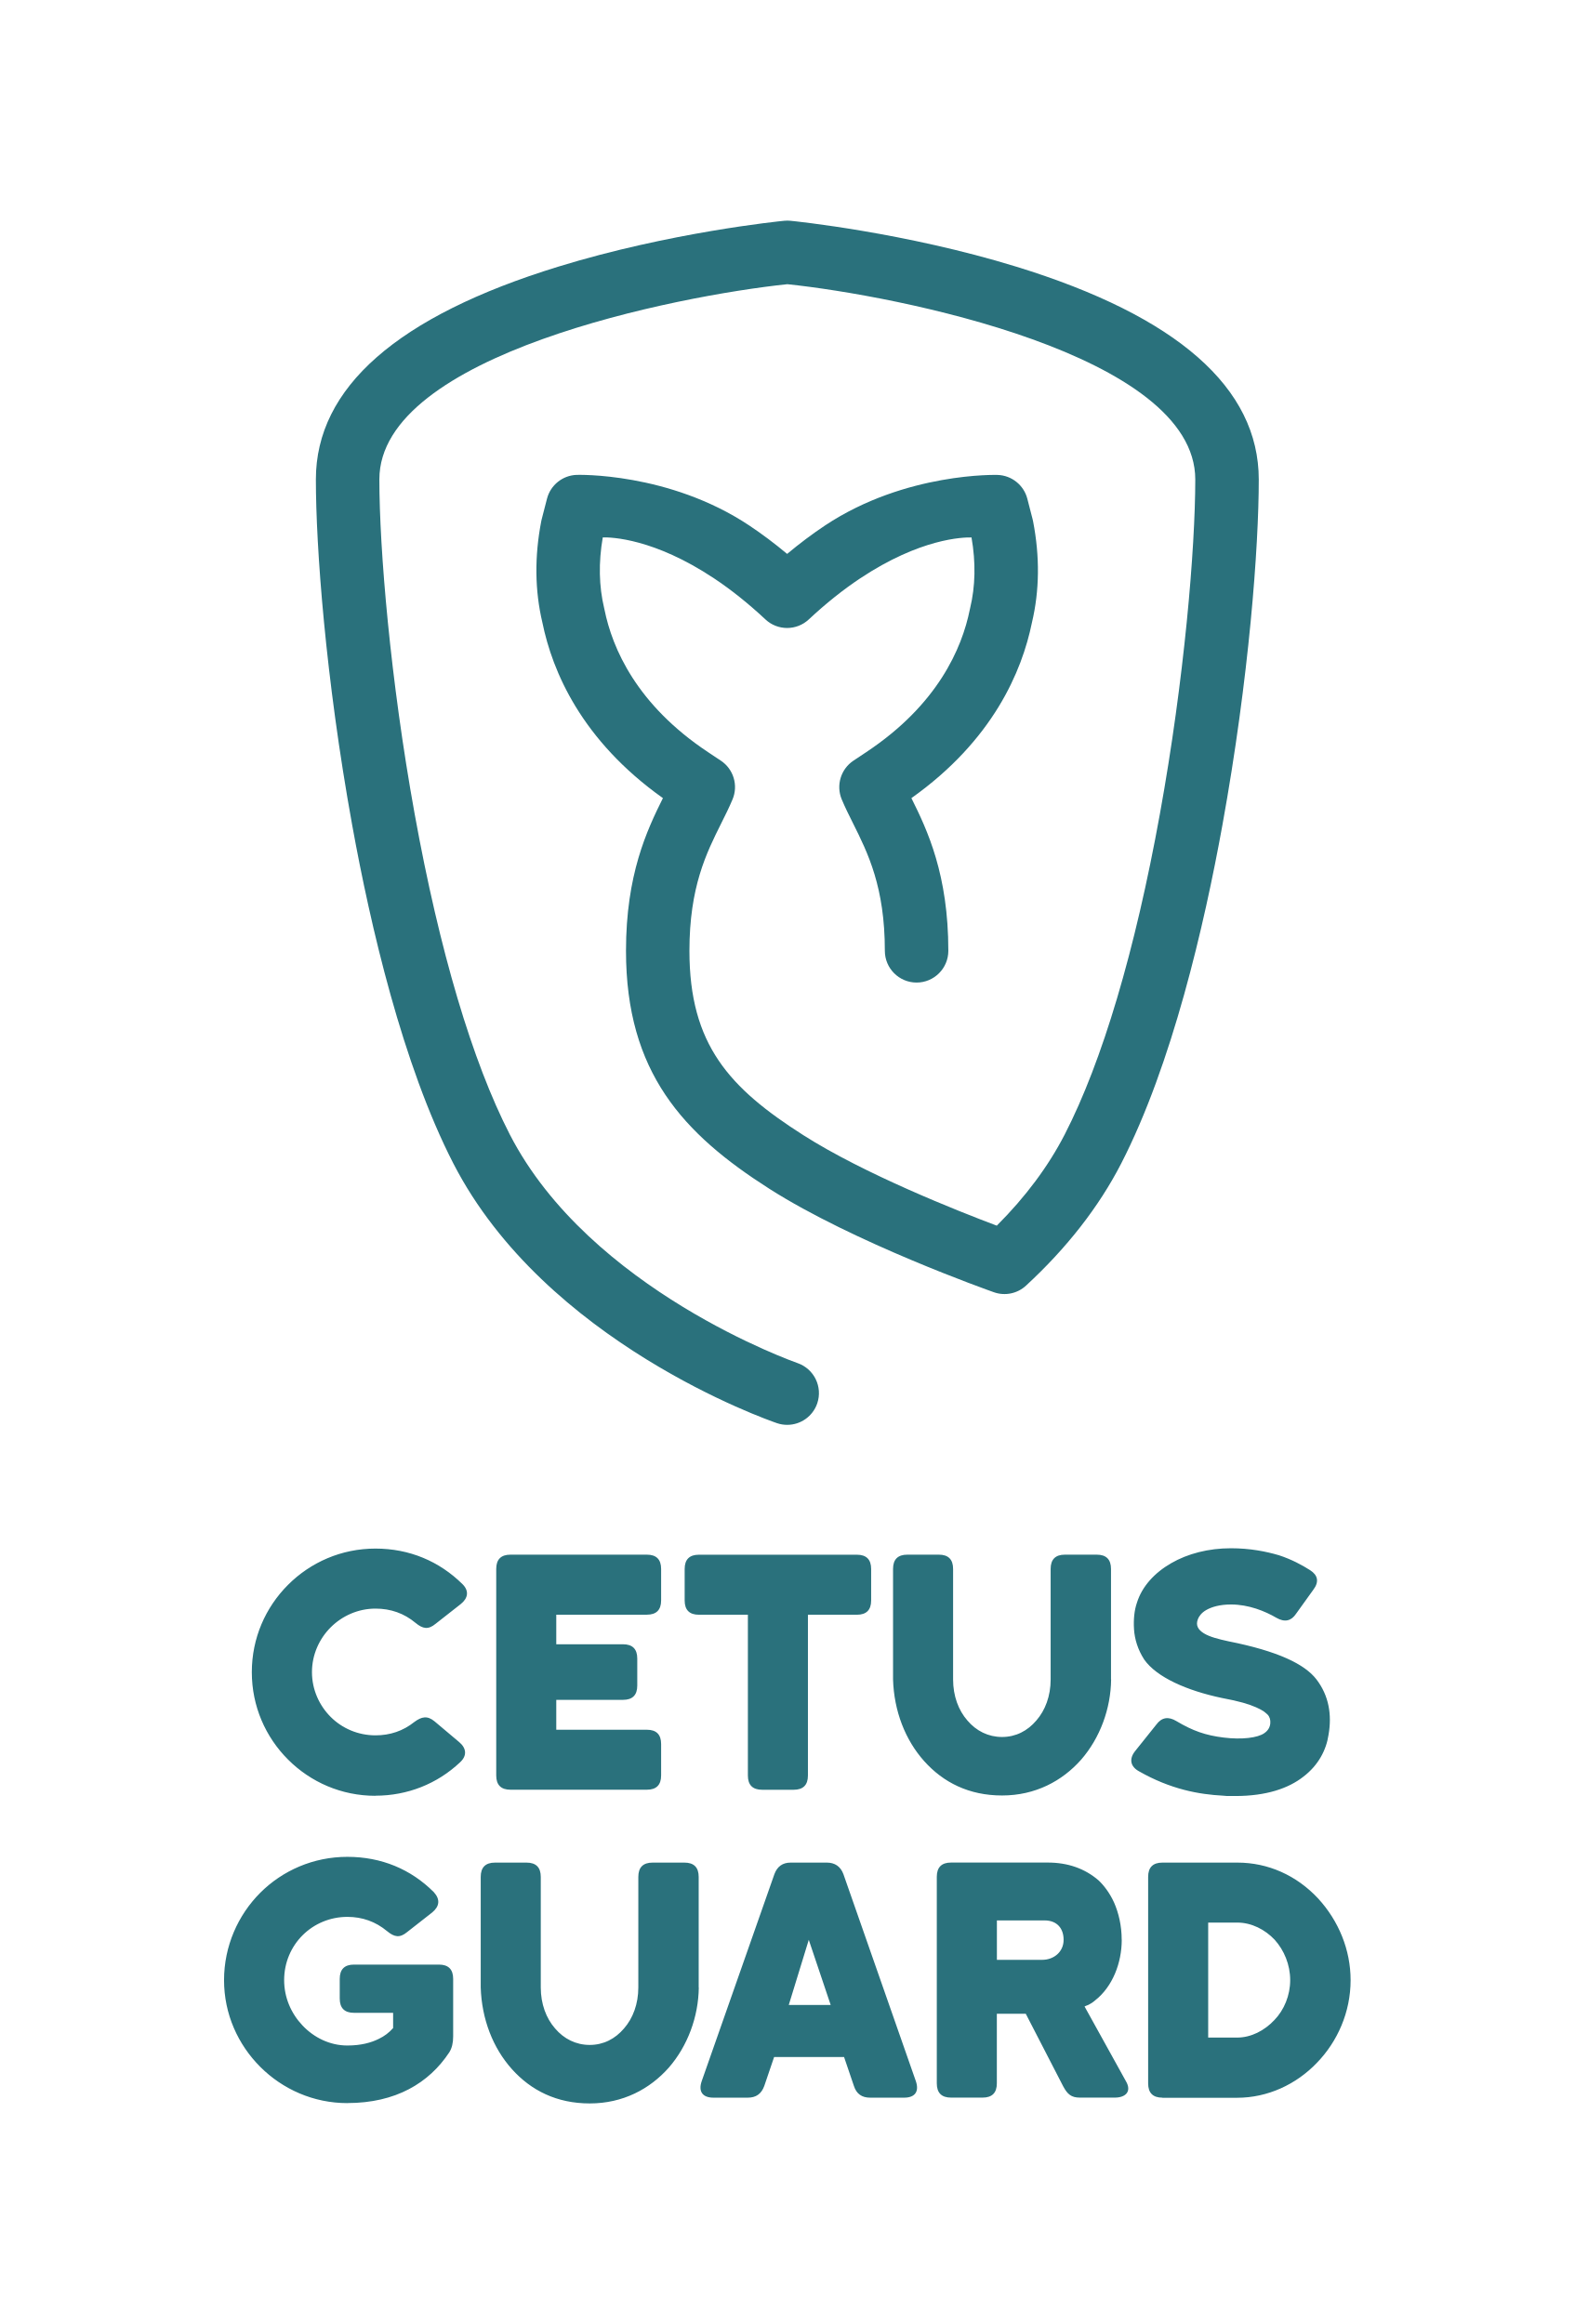
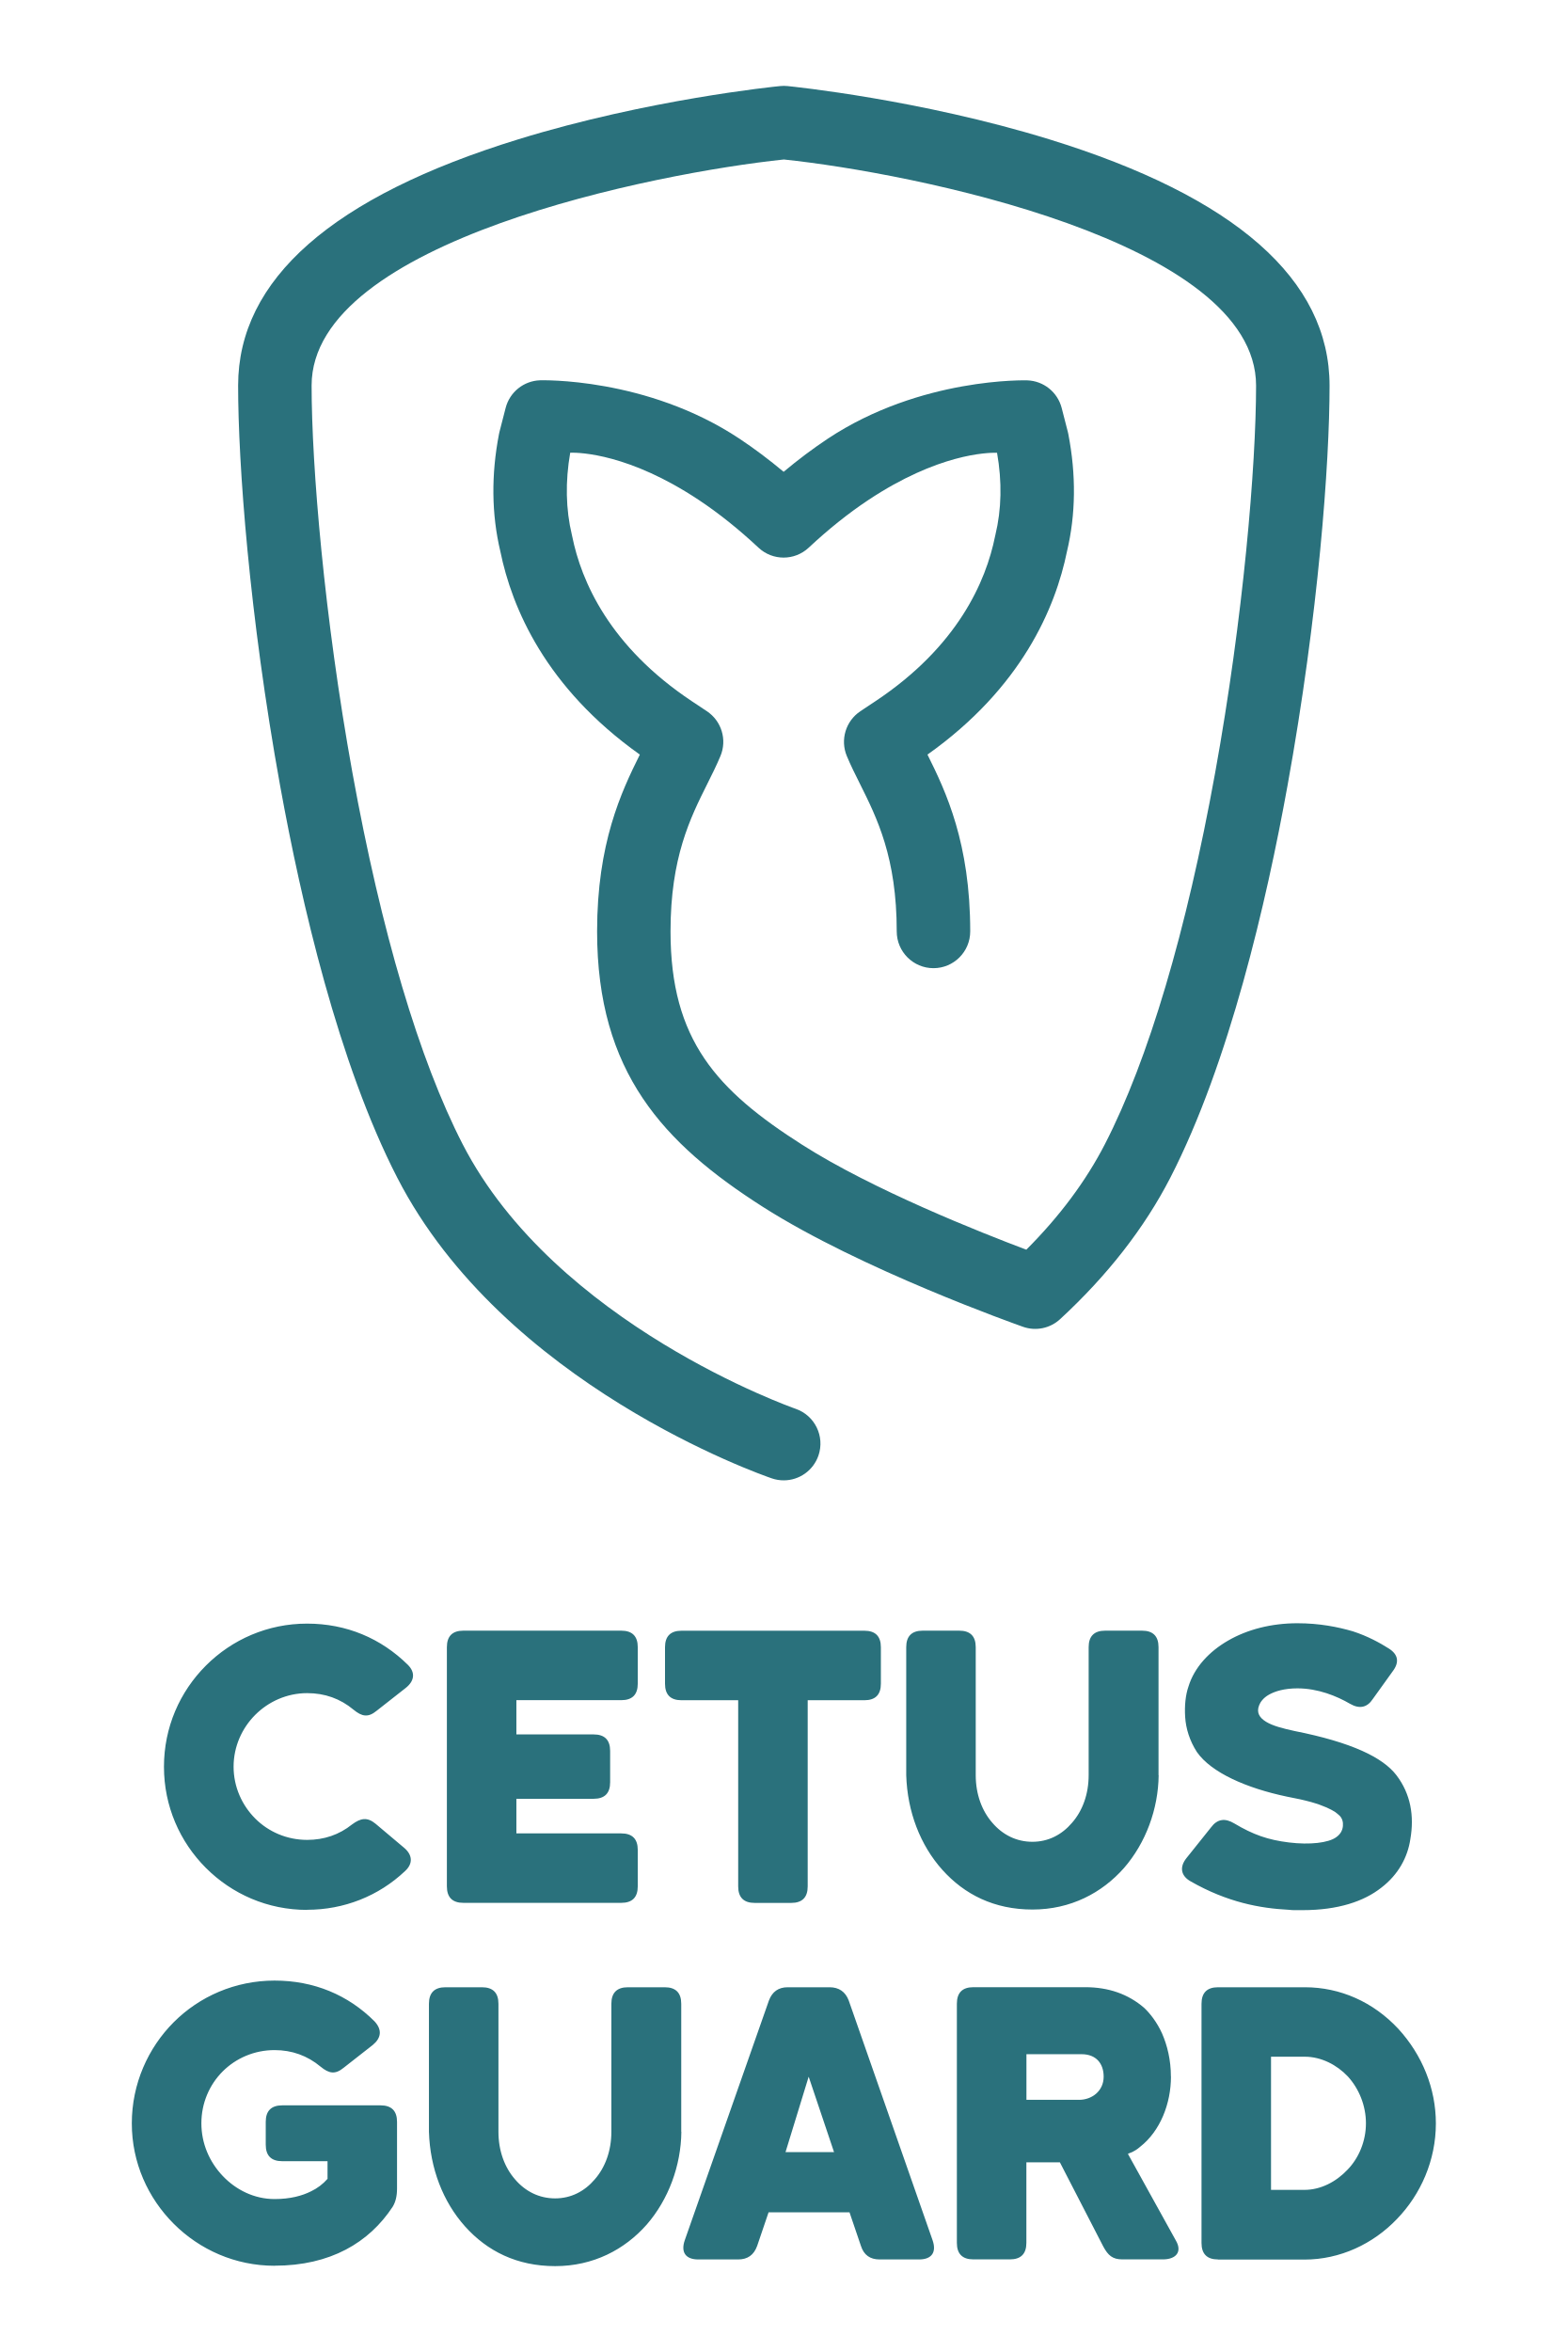
- <svg xmlns="http://www.w3.org/2000/svg" viewBox="0 0 297.64 439.37">
-   <path fill="#2a717c" d="M148.81 269.38c-.64 0-1.3-.1-1.94-.32-1.78-.61-43.79-15.29-61.17-49.09-9.61-18.69-15.7-45.08-19.12-63.94-5.07-27.98-6.87-52.71-6.87-65.39 0-17.34 15.41-30.87 45.8-40.22 21.11-6.5 41.86-8.6 42.73-8.68.39-.04.79-.04 1.18 0 .87.09 21.62 2.19 42.73 8.69 30.38 9.36 45.79 22.89 45.79 40.23 0 12.64-1.8 37.35-6.88 65.37-3.41 18.84-9.5 45.22-19.13 63.95-4.22 8.2-10.27 15.96-17.99 23.08a5.983 5.983 0 0 1-6.06 1.25c-1.07-.38-26.51-9.39-42.48-19.58-16.25-10.37-27.07-21.98-27.07-44.97 0-14.4 3.94-22.76 6.98-28.87-15.4-10.94-20.9-23.97-22.78-33.18-1.44-6.05-1.51-12.5-.22-19.16.02-.12.05-.24.08-.36l1.01-3.92c.67-2.57 2.95-4.4 5.61-4.49 0 0 17.38-.57 32.61 9.56 2.39 1.59 4.79 3.39 7.17 5.38 2.38-1.99 4.78-3.79 7.17-5.38 15.24-10.12 32.62-9.55 32.62-9.55 2.66.09 4.94 1.92 5.61 4.49l1.01 3.92c.03.12.06.24.08.36 1.29 6.66 1.22 13.11-.22 19.16-1.88 9.21-7.38 22.24-22.78 33.17 3.04 6.1 6.98 14.46 6.98 28.87 0 3.31-2.69 6-6 6s-6-2.69-6-6c0-12.06-3.2-18.47-6.02-24.12-.77-1.54-1.5-3-2.13-4.51a6.019 6.019 0 0 1 2.21-7.32l2.45-1.63c13.47-8.95 18.07-19.59 19.55-26.94.01-.07.03-.15.05-.22 1.01-4.18 1.1-8.69.27-13.41-1.62-.04-9.66.17-21.04 7.73-3.22 2.14-6.49 4.75-9.72 7.77a5.996 5.996 0 0 1-8.19 0c-3.23-3.02-6.5-5.63-9.72-7.77-11.36-7.55-19.4-7.78-21.03-7.74-.82 4.73-.73 9.23.27 13.41.02.07.03.14.05.22 1.48 7.35 6.08 17.99 19.55 26.95l2.45 1.63a6 6 0 0 1 2.21 7.32c-.63 1.51-1.36 2.97-2.13 4.51-2.82 5.65-6.02 12.06-6.02 24.12 0 17.75 7.56 25.95 21.53 34.85 11.51 7.34 29.17 14.33 36.57 17.11 5.44-5.44 9.75-11.23 12.84-17.24 7.09-13.78 13.31-34.73 17.99-60.59 4.62-25.49 6.68-50.13 6.69-63.24 0-23.64-56.44-34.76-77.11-36.92-20.67 2.16-77.12 13.26-77.12 36.9 0 13.14 2.06 37.79 6.67 63.25 4.69 25.88 10.91 46.84 17.98 60.59 15.14 29.45 54 43.09 54.39 43.23a6.01 6.01 0 0 1 3.73 7.62 6 6 0 0 1-5.67 4.06Z" />
-   <path fill="#2a717c" d="M70.97 339.51c-6.43 0-12.25-2.58-16.52-6.85-4.26-4.26-6.85-10.09-6.85-16.52s2.58-12.25 6.85-16.52c4.26-4.26 10.09-6.85 16.52-6.85s12.07 2.4 16.46 6.73c1.26 1.26 1.08 2.64-.36 3.78L82.33 307c-1.38 1.14-2.4.96-3.78-.18-2.16-1.8-4.68-2.7-7.57-2.7-3.3 0-6.31 1.38-8.47 3.54s-3.54 5.16-3.54 8.47 1.38 6.31 3.54 8.47c2.16 2.16 5.17 3.48 8.47 3.48 2.76 0 5.23-.84 7.33-2.52 1.38-1.02 2.46-1.26 3.84-.12l4.63 3.9c1.38 1.14 1.56 2.58.18 3.84-4.32 4.08-9.97 6.31-15.98 6.31ZM124.97 335.66c0 1.8-.9 2.7-2.7 2.7H96.5c-1.8 0-2.7-.9-2.7-2.7v-39.04c0-1.8.9-2.7 2.7-2.7h25.77c1.8 0 2.7.9 2.7 2.7v5.95c0 1.8-.9 2.7-2.7 2.7h-17.12v5.59h12.61c1.8 0 2.7.9 2.7 2.7v5.11c0 1.8-.9 2.7-2.7 2.7h-12.61v5.65h17.12c1.8 0 2.7.9 2.7 2.7v5.95ZM144.07 338.37c-1.8 0-2.7-.9-2.7-2.7v-30.39h-9.25c-1.8 0-2.7-.9-2.7-2.7v-5.95c0-1.8.9-2.7 2.7-2.7h29.85c1.8 0 2.7.9 2.7 2.7v5.95c0 1.8-.9 2.7-2.7 2.7h-9.25v30.39c0 1.8-.9 2.7-2.7 2.7h-5.95ZM210.03 317.52c-.06 5.53-2.1 11.05-5.65 15.14-3.6 4.08-8.71 6.79-14.96 6.79s-11.11-2.46-14.72-6.49c-3.6-4.02-5.71-9.49-5.89-15.44v-20.9c0-1.8.9-2.7 2.7-2.7h5.95c1.8 0 2.7.9 2.7 2.7v20.9c0 3.12 1.02 5.83 2.7 7.75 1.68 1.98 3.96 3.12 6.55 3.12s4.81-1.14 6.49-3.12c1.68-1.92 2.7-4.63 2.7-7.75v-20.9c0-1.8.9-2.7 2.7-2.7h6.01c1.8 0 2.7.9 2.7 2.7v20.9ZM238.98 327.67c.72-.48 1.08-1.14 1.14-1.86.06-.66-.12-1.26-.54-1.68-.18-.18-.42-.36-.72-.6-.66-.42-1.8-1.02-3.9-1.62-1.08-.3-2.4-.6-4.02-.9-6.55-1.38-12.31-3.9-14.66-7.27-1.2-1.86-1.8-3.84-1.92-5.71-.12-1.86.06-3.6.54-4.99.96-3.12 3.36-5.71 6.49-7.51 3.12-1.8 7.03-2.82 11.29-2.82 3.6 0 6.61.6 9.07 1.32 2.4.78 4.38 1.86 5.89 2.82 1.5.96 1.74 2.22.6 3.72l-3.24 4.51c-.9 1.38-2.16 1.68-3.72.78-2.16-1.26-5.23-2.52-8.59-2.52-2.16 0-3.66.48-4.63 1.02s-1.44 1.26-1.62 1.74c-.48 1.2.06 2.04 1.14 2.7 1.08.66 2.7 1.08 4.63 1.5 9.37 1.86 14.42 4.32 16.64 7.21 2.34 3.06 2.94 6.67 2.28 10.45-.42 2.88-1.92 5.77-4.75 7.93-2.82 2.22-7.03 3.66-12.85 3.66h-1.08c-.42 0-.78 0-1.2-.06-4.63-.24-9.97-1.2-15.98-4.63-1.62-.9-1.86-2.34-.72-3.78l4.03-5.04c1.02-1.38 2.28-1.56 3.78-.66 3.12 1.86 5.53 2.7 8.95 3.12 3.42.42 6.43.06 7.69-.84ZM65.66 397.61c-6.43 0-12.25-2.64-16.46-6.85-4.2-4.2-6.85-9.97-6.85-16.4s2.64-12.31 6.85-16.52c4.2-4.2 10.03-6.79 16.46-6.79s12.01 2.34 16.34 6.67c1.26 1.38 1.08 2.7-.3 3.84l-4.75 3.72c-1.38 1.14-2.4.96-3.78-.18-2.16-1.8-4.68-2.7-7.51-2.7-3.3 0-6.31 1.32-8.47 3.48-2.16 2.16-3.48 5.16-3.48 8.47s1.32 6.31 3.48 8.59c2.16 2.28 5.16 3.78 8.47 3.78 2.58 0 4.51-.54 5.95-1.26a8.37 8.37 0 0 0 2.7-2.04v-2.88h-7.39c-1.8 0-2.7-.9-2.7-2.7v-3.72c0-1.8.9-2.7 2.7-2.7h16.04c1.8 0 2.7.9 2.7 2.7v10.87c0 1.26-.24 2.22-.72 3-3.84 5.83-10.15 9.61-19.28 9.61ZM132.09 375.74c-.06 5.53-2.1 11.05-5.65 15.14-3.6 4.08-8.71 6.79-14.96 6.79s-11.11-2.46-14.72-6.49c-3.6-4.02-5.71-9.49-5.89-15.44v-20.9c0-1.8.9-2.7 2.7-2.7h5.95c1.8 0 2.7.9 2.7 2.7v20.9c0 3.12 1.02 5.83 2.7 7.75 1.68 1.98 3.96 3.12 6.55 3.12s4.81-1.14 6.49-3.12c1.68-1.92 2.7-4.63 2.7-7.75v-20.9c0-1.8.9-2.7 2.7-2.7h6.01c1.8 0 2.7.9 2.7 2.7v20.9ZM156.3 352.14c1.5 0 2.58.72 3.12 2.16l13.7 39.16c.66 1.92-.12 3.12-2.22 3.12h-6.43c-1.56 0-2.58-.72-3.06-2.22l-1.86-5.47h-13.22l-1.86 5.47c-.54 1.5-1.56 2.22-3.12 2.22h-6.49c-2.1 0-2.88-1.2-2.22-3.12l13.75-39.16c.54-1.44 1.56-2.16 3.06-2.16h6.85Zm.72 26.91-4.14-12.31-3.78 12.31h7.93ZM212.04 366.73c0 4.38-1.74 8.89-5.05 11.47-.48.42-.9.66-1.26.84-.42.18-.66.24-.72.3l7.81 14.11c1.14 1.92 0 3.12-2.1 3.12h-6.61c-1.62 0-2.34-.66-3.12-2.1l-7.09-13.75h-5.47v13.15c0 1.8-.9 2.7-2.7 2.7h-5.95c-1.8 0-2.7-.9-2.7-2.7v-39.04c0-1.8.9-2.7 2.7-2.7h18.26c3.84 0 7.03 1.14 9.61 3.36.96.9 2.1 2.34 2.94 4.2.84 1.92 1.44 4.32 1.44 7.03Zm-10.99 0c0-2.1-1.2-3.66-3.6-3.66h-9.01v7.45h8.59c2.1 0 4.02-1.44 4.02-3.78ZM219.73 396.58c-1.8 0-2.7-.9-2.7-2.7v-39.04c0-1.8.9-2.7 2.7-2.7h14.18c5.77 0 11.17 2.4 15.26 6.79 3.9 4.26 6.13 9.73 6.13 15.44 0 6.01-2.46 11.59-6.37 15.62-3.9 4.08-9.31 6.61-15.08 6.61h-14.12Zm8.65-33.1v21.74h5.47c2.64 0 5.17-1.32 7.03-3.3 1.86-1.92 3-4.68 3-7.57s-1.14-5.65-2.94-7.63c-1.8-1.92-4.38-3.24-7.03-3.24h-5.53Z" />
+ <svg xmlns="http://www.w3.org/2000/svg" version="1.1" width="256" height="384" viewBox="0 0 256 384" preserveAspectRatio="xMidYMid meet">
+   <path fill="#2a717c" d="m 127.985,241.69 c -0.64,0 -1.3,-0.1 -1.94,-0.32 -1.78,-0.61 -43.79,-15.29 -61.17,-49.09 -9.61,-18.69 -15.7,-45.08 -19.12,-63.94 -5.07,-27.98 -6.87,-52.71 -6.87,-65.39 0,-17.34 15.41,-30.87 45.8,-40.22 21.11,-6.5 41.86,-8.6 42.73,-8.68 0.39,-0.04 0.79,-0.04 1.18,0 0.87,0.09 21.62,2.19 42.73,8.69 30.38,9.36 45.79,22.89 45.79,40.23 0,12.64 -1.8,37.35 -6.88,65.37 -3.41,18.84 -9.5,45.22 -19.13,63.95 -4.22,8.2 -10.27,15.96 -17.99,23.08 a 5.983,5.983 0 0 1 -6.06,1.25 c -1.07,-0.38 -26.51,-9.39 -42.48,-19.58 -16.25,-10.37 -27.07,-21.98 -27.07,-44.97 0,-14.4 3.94,-22.76 6.98,-28.87 -15.4,-10.94 -20.9,-23.97 -22.78,-33.18 -1.44,-6.05 -1.51,-12.5 -0.22,-19.16 0.02,-0.12 0.05,-0.24 0.08,-0.36 l 1.01,-3.92 c 0.67,-2.57 2.95,-4.4 5.61,-4.49 0,0 17.38,-0.57 32.61,9.56 2.39,1.59 4.79,3.39 7.17,5.38 2.38,-1.99 4.78,-3.79 7.17,-5.38 15.24,-10.12 32.62,-9.55 32.62,-9.55 2.66,0.09 4.94,1.92 5.61,4.49 l 1.01,3.92 c 0.03,0.12 0.06,0.24 0.08,0.36 1.29,6.66 1.22,13.11 -0.22,19.16 -1.88,9.21 -7.38,22.24 -22.78,33.17 3.04,6.1 6.98,14.46 6.98,28.87 0,3.31 -2.69,6 -6,6 -3.31,0 -6,-2.69 -6,-6 0,-12.06 -3.2,-18.47 -6.02,-24.12 -0.77,-1.54 -1.5,-3 -2.13,-4.51 a 6.019,6.019 0 0 1 2.21,-7.32 l 2.45,-1.63 c 13.47,-8.95 18.07,-19.59 19.55,-26.94 0.01,-0.07 0.03,-0.15 0.05,-0.22 1.01,-4.18 1.1,-8.69 0.27,-13.41 -1.62,-0.04 -9.66,0.17 -21.04,7.73 -3.22,2.14 -6.49,4.75 -9.72,7.77 a 5.996,5.996 0 0 1 -8.19,0 c -3.23,-3.02 -6.5,-5.63 -9.72,-7.77 -11.36,-7.55 -19.4,-7.78 -21.03,-7.74 -0.82,4.73 -0.73,9.23 0.27,13.41 0.02,0.07 0.03,0.14 0.05,0.22 1.48,7.35 6.08,17.99 19.55,26.95 l 2.45,1.63 a 6,6 0 0 1 2.21,7.32 c -0.63,1.51 -1.36,2.97 -2.13,4.51 -2.82,5.65 -6.02,12.06 -6.02,24.12 0,17.75 7.56,25.95 21.53,34.85 11.51,7.34 29.17,14.33 36.57,17.11 5.44,-5.44 9.75,-11.23 12.84,-17.24 7.09,-13.78 13.31,-34.73 17.99,-60.59 4.62,-25.49 6.68,-50.13 6.69,-63.24 0,-23.64 -56.44,-34.76 -77.11,-36.92 -20.67,2.16 -77.12,13.26 -77.12,36.9 0,13.14 2.06,37.79 6.67,63.25 4.69,25.88 10.91,46.84 17.98,60.59 15.14,29.45 54,43.09 54.39,43.23 a 6.01,6.01 0 0 1 3.73,7.62 6,6 0 0 1 -5.67,4.06 z" />
+   <path fill="#2a717c" d="m 50.145,311.82 c -6.43,0 -12.25,-2.58 -16.52,-6.85 -4.26,-4.26 -6.85,-10.09 -6.85,-16.52 0,-6.43 2.58,-12.25 6.85,-16.52 4.26,-4.26 10.09,-6.85 16.52,-6.85 6.43,0 12.07,2.4 16.46,6.73 1.26,1.26 1.08,2.64 -0.36,3.78 l -4.74,3.72 c -1.38,1.14 -2.4,0.96 -3.78,-0.18 -2.16,-1.8 -4.68,-2.7 -7.57,-2.7 -3.3,0 -6.31,1.38 -8.47,3.54 -2.16,2.16 -3.54,5.16 -3.54,8.47 0,3.31 1.38,6.31 3.54,8.47 2.16,2.16 5.17,3.48 8.47,3.48 2.76,0 5.23,-0.84 7.33,-2.52 1.38,-1.02 2.46,-1.26 3.84,-0.12 l 4.63,3.9 c 1.38,1.14 1.56,2.58 0.18,3.84 -4.32,4.08 -9.97,6.31 -15.98,6.31 z m 54,-3.85 c 0,1.8 -0.9,2.7 -2.7,2.7 h -25.77 c -1.8,0 -2.7,-0.9 -2.7,-2.7 v -39.04 c 0,-1.8 0.9,-2.7 2.7,-2.7 h 25.77 c 1.8,0 2.7,0.9 2.7,2.7 v 5.95 c 0,1.8 -0.9,2.7 -2.7,2.7 h -17.12 v 5.59 h 12.61 c 1.8,0 2.7,0.9 2.7,2.7 v 5.11 c 0,1.8 -0.9,2.7 -2.7,2.7 h -12.61 v 5.65 h 17.12 c 1.8,0 2.7,0.9 2.7,2.7 v 5.95 z m 19.1,2.71 c -1.8,0 -2.7,-0.9 -2.7,-2.7 v -30.39 h -9.25 c -1.8,0 -2.7,-0.9 -2.7,-2.7 v -5.95 c 0,-1.8 0.9,-2.7 2.7,-2.7 h 29.85 c 1.8,0 2.7,0.9 2.7,2.7 v 5.95 c 0,1.8 -0.9,2.7 -2.7,2.7 h -9.25 v 30.39 c 0,1.8 -0.9,2.7 -2.7,2.7 z m 65.96,-20.85 c -0.06,5.53 -2.1,11.05 -5.65,15.14 -3.6,4.08 -8.71,6.79 -14.96,6.79 -6.25,0 -11.11,-2.46 -14.72,-6.49 -3.6,-4.02 -5.71,-9.49 -5.89,-15.44 v -20.9 c 0,-1.8 0.9,-2.7 2.7,-2.7 h 5.95 c 1.8,0 2.7,0.9 2.7,2.7 v 20.9 c 0,3.12 1.02,5.83 2.7,7.75 1.68,1.98 3.96,3.12 6.55,3.12 2.59,0 4.81,-1.14 6.49,-3.12 1.68,-1.92 2.7,-4.63 2.7,-7.75 v -20.9 c 0,-1.8 0.9,-2.7 2.7,-2.7 h 6.01 c 1.8,0 2.7,0.9 2.7,2.7 v 20.9 z m 28.95,10.15 c 0.72,-0.48 1.08,-1.14 1.14,-1.86 0.06,-0.66 -0.12,-1.26 -0.54,-1.68 -0.18,-0.18 -0.42,-0.36 -0.72,-0.6 -0.66,-0.42 -1.8,-1.02 -3.9,-1.62 -1.08,-0.3 -2.4,-0.6 -4.02,-0.9 -6.55,-1.38 -12.31,-3.9 -14.66,-7.27 -1.2,-1.86 -1.8,-3.84 -1.92,-5.71 -0.12,-1.86 0.06,-3.6 0.54,-4.99 0.96,-3.12 3.36,-5.71 6.49,-7.51 3.12,-1.8 7.03,-2.82 11.29,-2.82 3.6,0 6.61,0.6 9.07,1.32 2.4,0.78 4.38,1.86 5.89,2.82 1.5,0.96 1.74,2.22 0.6,3.72 l -3.24,4.51 c -0.9,1.38 -2.16,1.68 -3.72,0.78 -2.16,-1.26 -5.23,-2.52 -8.59,-2.52 -2.16,0 -3.66,0.48 -4.63,1.02 -0.97,0.54 -1.44,1.26 -1.62,1.74 -0.48,1.2 0.06,2.04 1.14,2.7 1.08,0.66 2.7,1.08 4.63,1.5 9.37,1.86 14.42,4.32 16.64,7.21 2.34,3.06 2.94,6.67 2.28,10.45 -0.42,2.88 -1.92,5.77 -4.75,7.93 -2.82,2.22 -7.03,3.66 -12.85,3.66 h -1.08 c -0.42,0 -0.78,0 -1.2,-0.06 -4.63,-0.24 -9.97,-1.2 -15.98,-4.63 -1.62,-0.9 -1.86,-2.34 -0.72,-3.78 l 4.03,-5.04 c 1.02,-1.38 2.28,-1.56 3.78,-0.66 3.12,1.86 5.53,2.7 8.95,3.12 3.42,0.42 6.43,0.06 7.69,-0.84 z m -173.32,69.94 c -6.43,0 -12.25,-2.64 -16.46,-6.85 -4.2,-4.2 -6.85,-9.97 -6.85,-16.4 0,-6.43 2.64,-12.31 6.85,-16.52 4.2,-4.2 10.03,-6.79 16.46,-6.79 6.43,0 12.01,2.34 16.34,6.67 1.26,1.38 1.08,2.7 -0.3,3.84 l -4.75,3.72 c -1.38,1.14 -2.4,0.96 -3.78,-0.18 -2.16,-1.8 -4.68,-2.7 -7.51,-2.7 -3.3,0 -6.31,1.32 -8.47,3.48 -2.16,2.16 -3.48,5.16 -3.48,8.47 0,3.31 1.32,6.31 3.48,8.59 2.16,2.28 5.16,3.78 8.47,3.78 2.58,0 4.51,-0.54 5.95,-1.26 a 8.37,8.37 0 0 0 2.7,-2.04 v -2.88 h -7.39 c -1.8,0 -2.7,-0.9 -2.7,-2.7 v -3.72 c 0,-1.8 0.9,-2.7 2.7,-2.7 h 16.04 c 1.8,0 2.7,0.9 2.7,2.7 v 10.87 c 0,1.26 -0.24,2.22 -0.72,3 -3.84,5.83 -10.15,9.61 -19.28,9.61 z m 66.43,-21.87 c -0.06,5.53 -2.1,11.05 -5.65,15.14 -3.6,4.08 -8.71,6.79 -14.96,6.79 -6.25,0 -11.11,-2.46 -14.72,-6.49 -3.6,-4.02 -5.71,-9.49 -5.89,-15.44 v -20.9 c 0,-1.8 0.9,-2.7 2.7,-2.7 h 5.95 c 1.8,0 2.7,0.9 2.7,2.7 v 20.9 c 0,3.12 1.02,5.83 2.7,7.75 1.68,1.98 3.96,3.12 6.55,3.12 2.59,0 4.81,-1.14 6.49,-3.12 1.68,-1.92 2.7,-4.63 2.7,-7.75 v -20.9 c 0,-1.8 0.9,-2.7 2.7,-2.7 h 6.01 c 1.8,0 2.7,0.9 2.7,2.7 v 20.9 z m 24.21,-23.6 c 1.5,0 2.58,0.72 3.12,2.16 l 13.7,39.16 c 0.66,1.92 -0.12,3.12 -2.22,3.12 h -6.43 c -1.56,0 -2.58,-0.72 -3.06,-2.22 l -1.86,-5.47 h -13.22 l -1.86,5.47 c -0.54,1.5 -1.56,2.22 -3.12,2.22 h -6.49 c -2.1,0 -2.88,-1.2 -2.22,-3.12 l 13.75,-39.16 c 0.54,-1.44 1.56,-2.16 3.06,-2.16 z m 0.72,26.91 -4.14,-12.31 -3.78,12.31 h 7.93 z m 55.02,-12.32 c 0,4.38 -1.74,8.89 -5.05,11.47 -0.48,0.42 -0.9,0.66 -1.26,0.84 -0.42,0.18 -0.66,0.24 -0.72,0.3 l 7.81,14.11 c 1.14,1.92 0,3.12 -2.1,3.12 h -6.61 c -1.62,0 -2.34,-0.66 -3.12,-2.1 l -7.09,-13.75 h -5.47 v 13.15 c 0,1.8 -0.9,2.7 -2.7,2.7 h -5.95 c -1.8,0 -2.7,-0.9 -2.7,-2.7 v -39.04 c 0,-1.8 0.9,-2.7 2.7,-2.7 h 18.26 c 3.84,0 7.03,1.14 9.61,3.36 0.96,0.9 2.1,2.34 2.94,4.2 0.84,1.92 1.44,4.32 1.44,7.03 z m -10.99,0 c 0,-2.1 -1.2,-3.66 -3.6,-3.66 h -9.01 v 7.45 h 8.59 c 2.1,0 4.02,-1.44 4.02,-3.78 z m 18.68,29.85 c -1.8,0 -2.7,-0.9 -2.7,-2.7 v -39.04 c 0,-1.8 0.9,-2.7 2.7,-2.7 h 14.18 c 5.77,0 11.17,2.4 15.26,6.79 3.9,4.26 6.13,9.73 6.13,15.44 0,6.01 -2.46,11.59 -6.37,15.62 -3.9,4.08 -9.31,6.61 -15.08,6.61 h -14.12 z m 8.65,-33.1 v 21.74 h 5.47 c 2.64,0 5.17,-1.32 7.03,-3.3 1.86,-1.92 3,-4.68 3,-7.57 0,-2.89 -1.14,-5.65 -2.94,-7.63 -1.8,-1.92 -4.38,-3.24 -7.03,-3.24 z" />
</svg>
